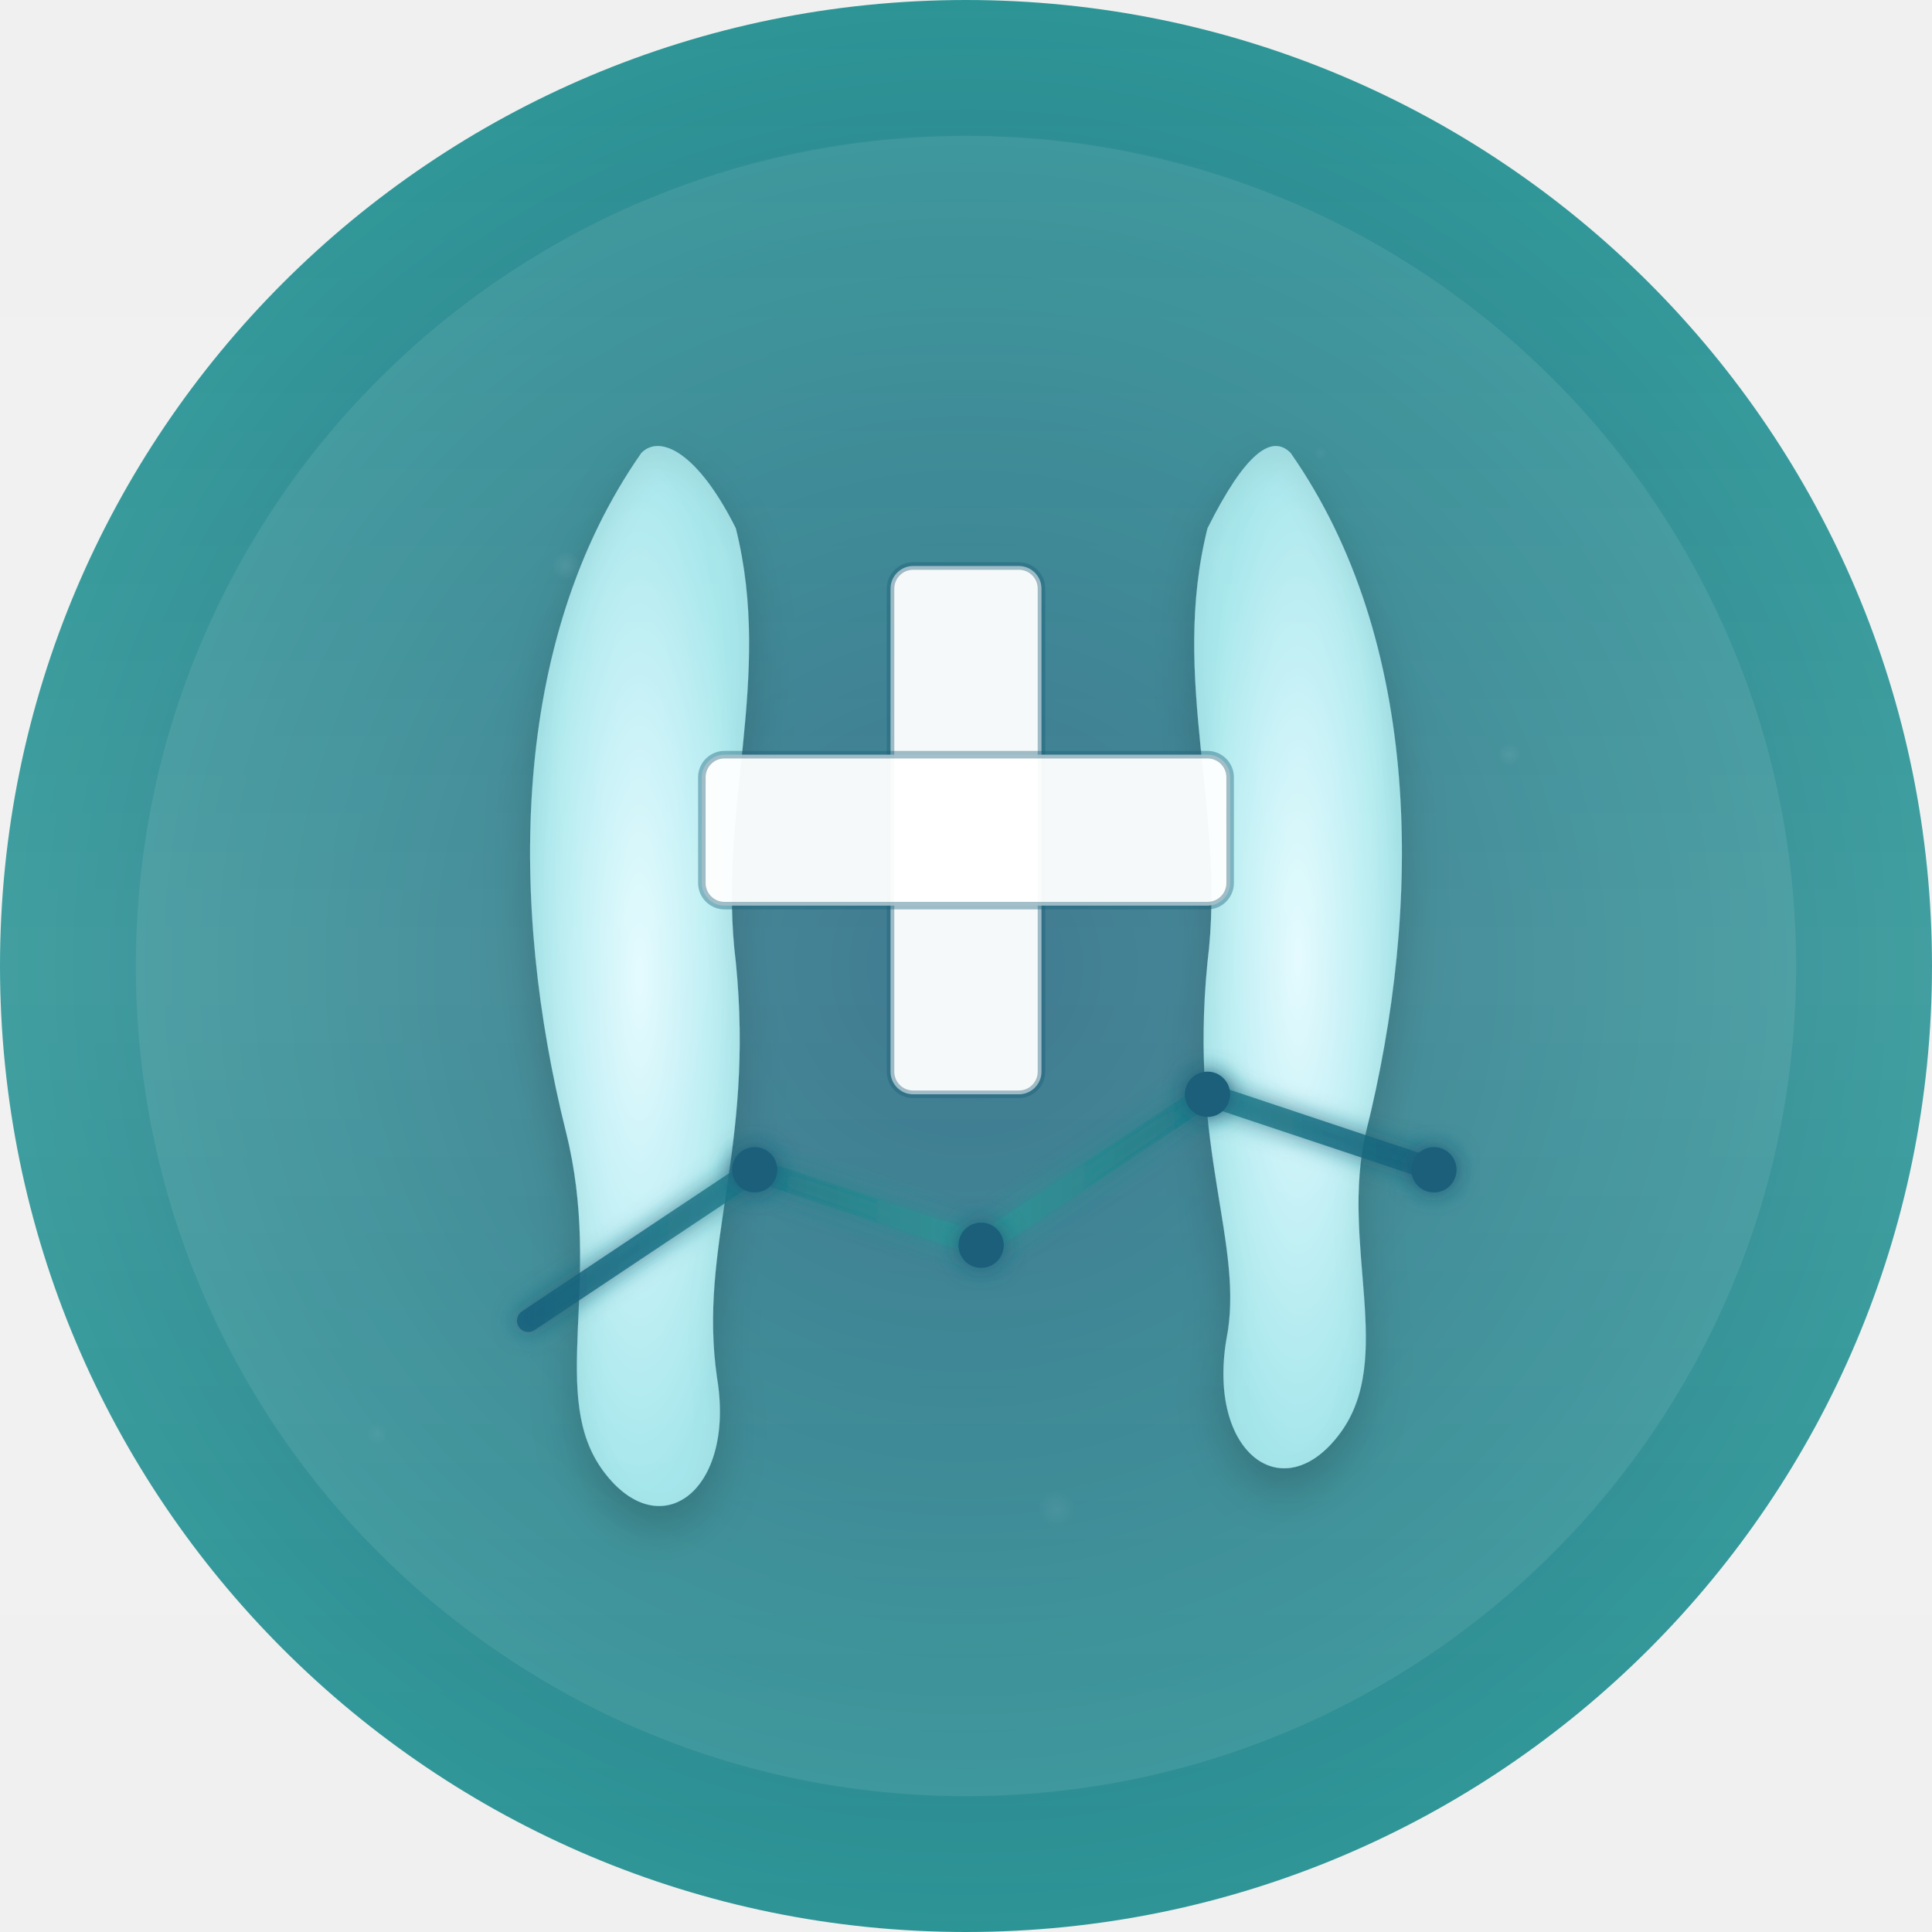
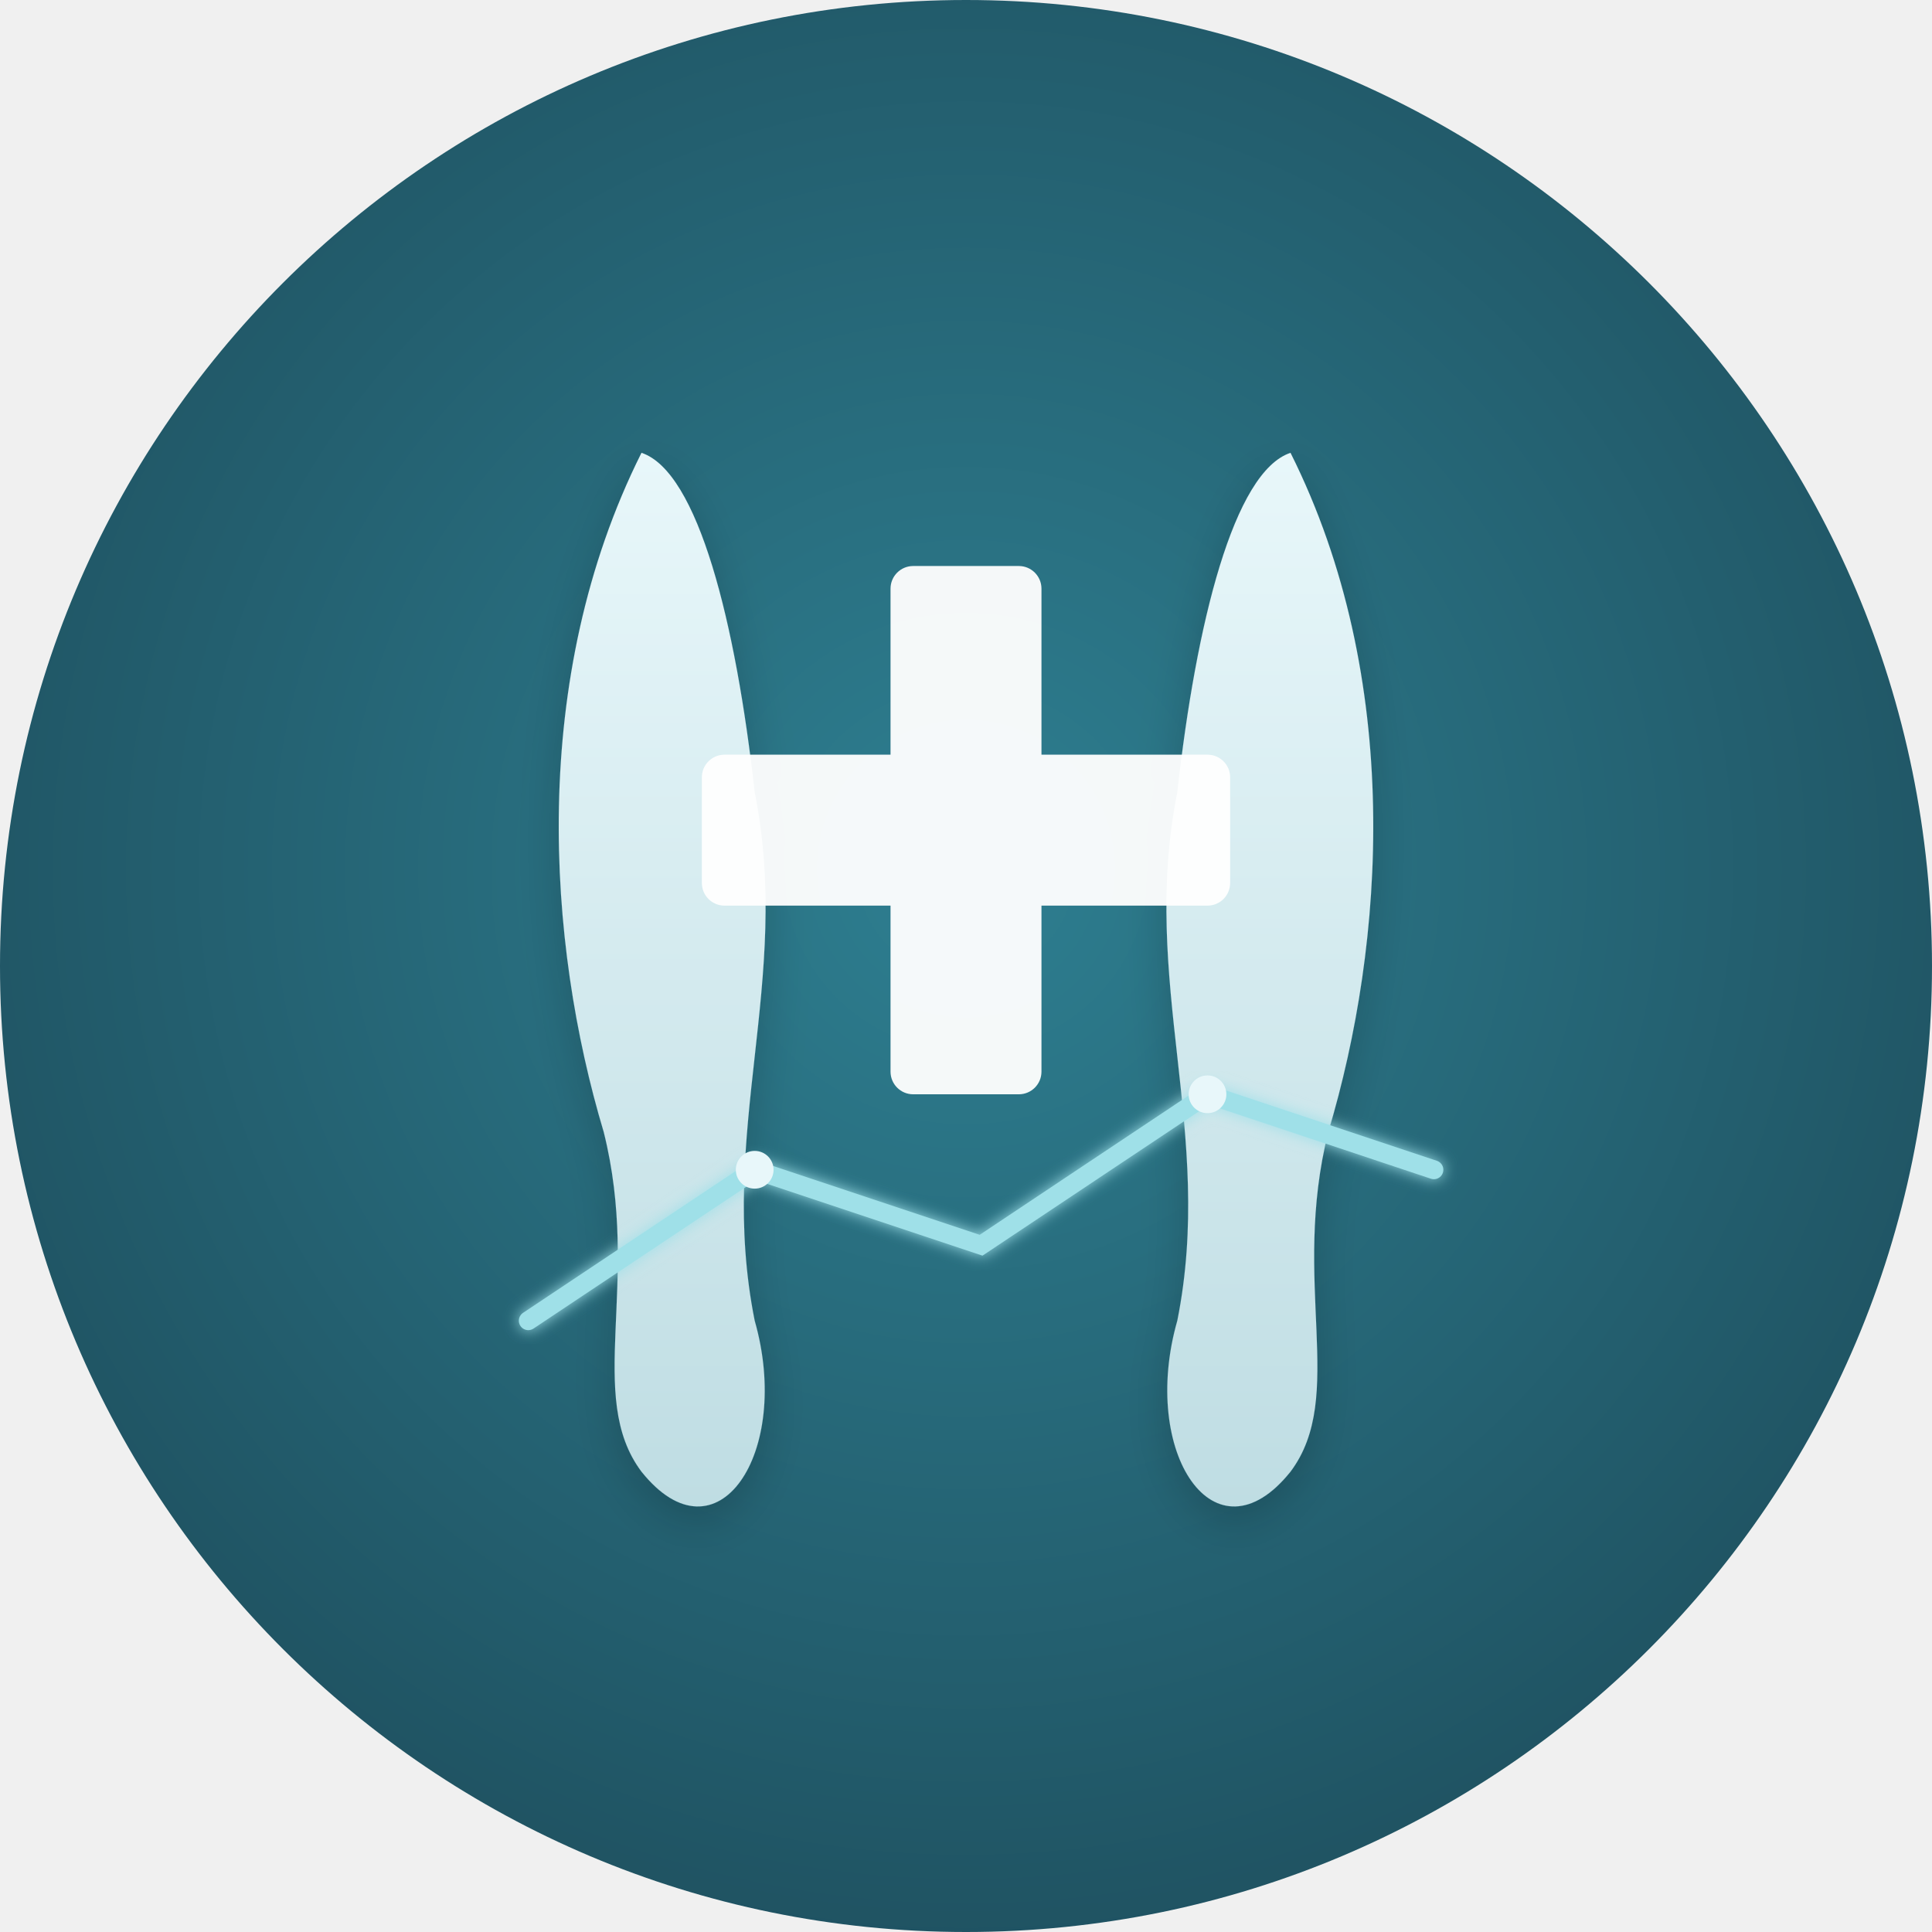
<svg xmlns="http://www.w3.org/2000/svg" viewBox="0 0 512 512">
  <defs>
-     <radialGradient id="bgGradient" cx="50%" cy="50%" r="50%">
-       <stop offset="0%" stop-color="#1A5F7A" />
-       <stop offset="100%" stop-color="#2D9596" />
+     <radialGradient id="bg" cx="50%" cy="45%" r="60%">
+       <stop offset="0%" stop-color="#2E7F91" />
+       <stop offset="100%" stop-color="#1E4F5E" />
    </radialGradient>
-     <radialGradient id="lungBaseEnhanced" cx="50%" cy="50%" r="50%">
-       <stop offset="0%" stop-color="#E0FAFF" />
-       <stop offset="50%" stop-color="#C0F0F5" />
-       <stop offset="100%" stop-color="#A0E5EA" />
-     </radialGradient>
-     <radialGradient id="lungHighlight" cx="50%" cy="30%" r="50%">
-       <stop offset="0%" stop-color="white" stop-opacity="0.15" />
-       <stop offset="100%" stop-color="white" stop-opacity="0" />
-     </radialGradient>
-     <linearGradient id="trendGradient" x1="0%" y1="0%" x2="100%" y2="0%">
-       <stop offset="0%" stop-color="#1A5F7A" />
-       <stop offset="50%" stop-color="#2D9596" />
-       <stop offset="100%" stop-color="#1A5F7A" />
+     <linearGradient id="lungFill" x1="0%" y1="0%" x2="0%" y2="100%">
+       <stop offset="0%" stop-color="#E8F7FA" />
+       <stop offset="100%" stop-color="#BFDDE3" />
    </linearGradient>
-     <filter id="softShadow" x="-20%" y="-20%" width="140%" height="140%">
-       <feDropShadow dx="0" dy="6" stdDeviation="6" flood-color="#000000" flood-opacity="0.2" />
+     <filter id="shadow">
+       <feDropShadow dx="0" dy="4" stdDeviation="6" flood-opacity="0.18" />
    </filter>
-     <filter id="glow" x="-50%" y="-50%" width="200%" height="200%">
-       <feGaussianBlur stdDeviation="3" result="blur" />
+     <filter id="softGlow">
+       <feGaussianBlur stdDeviation="2" result="blur" />
      <feMerge>
        <feMergeNode in="blur" />
        <feMergeNode in="SourceGraphic" />
      </feMerge>
    </filter>
-     <filter id="innerShadow" x="-50%" y="-50%" width="200%" height="200%">
-       <feOffset dx="0" dy="4" result="offset" />
-       <feGaussianBlur in="offset" stdDeviation="4" result="blur" />
-       <feComposite in="SourceGraphic" in2="blur" operator="out" result="inverse" />
-       <feFlood flood-color="black" flood-opacity="0.15" result="color" />
-       <feComposite in="color" in2="inverse" operator="in" result="shadow" />
-       <feComposite in="shadow" in2="SourceGraphic" operator="over" />
-     </filter>
-     <radialGradient id="particle" cx="50%" cy="50%" r="50%">
-       <stop offset="0%" stop-color="#FFFFFF" stop-opacity="0.8" />
-       <stop offset="100%" stop-color="#FFFFFF" stop-opacity="0" />
-     </radialGradient>
-     <linearGradient id="scanGradient" x1="0%" y1="0%" x2="0%" y2="100%">
-       <stop offset="0%" stop-color="white" stop-opacity="0" />
-       <stop offset="50%" stop-color="white" stop-opacity="0.1" />
-       <stop offset="100%" stop-color="white" stop-opacity="0" />
-     </linearGradient>
-     <path id="leftLungPath" d="M170 120              C135 170, 135 240, 150 300              C160 340, 145 370, 160 390              C175 410, 195 395, 190 365              C185 330, 200 305, 195 255              C190 215, 205 180, 195 140              C185 120, 175 115, 170 120 Z" />
-     <path id="rightLungPath" d="M342 120              C377 170, 377 240, 362 300              C355 330, 370 360, 355 380              C340 400, 320 385, 325 355              C330 330, 315 305, 320 255              C325 215, 310 180, 320 140              C330 120, 337 115, 342 120 Z" />
+     <path id="leftLung" d="M170 120       C140 180, 145 250, 160 300       C170 340, 155 370, 170 390       C190 415, 210 385, 200 350       C190 300, 210 260, 200 210       C195 165, 185 125, 170 120 Z" />
+     <path id="rightLung" d="M342 120       C372 180, 367 250, 352 300       C342 340, 357 370, 342 390       C322 415, 302 385, 312 350       C322 300, 302 260, 312 210       C317 165, 327 125, 342 120 Z" />
  </defs>
-   <circle cx="256" cy="256" r="256" fill="url(#bgGradient)" />
-   <g opacity="0.08">
-     <circle cx="256" cy="256" r="220" fill="white" />
-     <circle cx="256" cy="256" r="180" fill="none" stroke="white" stroke-opacity="0.1" stroke-width="2" />
+   <circle cx="256" cy="256" r="256" fill="url(#bg)" />
+   <g filter="url(#shadow)">
+     <use href="#leftLung" fill="url(#lungFill)" />
+     <use href="#rightLung" fill="url(#lungFill)" />
+     <animateTransform attributeName="transform" type="scale" values="1;1.02;1" dur="4s" repeatCount="indefinite" origin="256 256" />
  </g>
-   <g id="lungs" filter="url(#softShadow)">
-     <use href="#leftLungPath" fill="url(#lungBaseEnhanced)" filter="url(#innerShadow)" />
-     <use href="#leftLungPath" fill="url(#lungHighlight)" opacity="0.6" />
-     <use href="#rightLungPath" fill="url(#lungBaseEnhanced)" filter="url(#innerShadow)" />
-     <use href="#rightLungPath" fill="url(#lungHighlight)" opacity="0.6" />
-     <animateTransform attributeName="transform" type="scale" values="1 1;1.01 1.03;1 1" dur="3s" repeatCount="indefinite" additive="sum" origin="256 256" />
-     <animateTransform attributeName="transform" type="rotate" values="-1;1;-1" dur="3s" repeatCount="indefinite" additive="sum" origin="256 256" />
+   <g opacity="0.95">
+     <rect x="236" y="150" width="40" height="140" rx="6" fill="#FFFFFF" />
+     <rect x="186" y="200" width="140" height="40" rx="6" fill="#FFFFFF" />
  </g>
-   <rect x="0" y="0" width="512" height="512" fill="url(#scanGradient)">
-     <animate attributeName="y" from="-512" to="512" dur="4s" repeatCount="indefinite" />
-   </rect>
-   <rect x="236" y="150" width="40" height="140" rx="6" fill="white" fill-opacity="0.95" stroke="#1A5F7A" stroke-opacity="0.4" stroke-width="2" />
-   <rect x="186" y="200" width="140" height="40" rx="6" fill="white" fill-opacity="0.95" stroke="#1A5F7A" stroke-opacity="0.4" stroke-width="2" />
-   <path d="M140 350 L200 310 L260 330 L320 290 L380 310" fill="none" stroke="url(#trendGradient)" stroke-width="6" stroke-linecap="round" filter="url(#glow)" stroke-opacity="0.8" stroke-dasharray="400,400">
-     <animate attributeName="stroke-dashoffset" values="0;400;0" dur="4s" repeatCount="indefinite" />
+   <path d="M140 350 L200 310 L260 330 L320 290 L380 310" fill="none" stroke="#9FE0E8" stroke-width="5" stroke-linecap="round" filter="url(#softGlow)">
+     <animate attributeName="stroke-dasharray" values="0,400;400,0" dur="5s" repeatCount="indefinite" />
  </path>
-   <g id="pulses">
-     <circle cx="200" cy="310" r="6" fill="#1A5F7A" filter="url(#glow)">
-       <animate attributeName="r" values="6;12;6" dur="1.8s" repeatCount="indefinite" />
-       <animate attributeName="opacity" values="1;0.5;1" dur="1.8s" repeatCount="indefinite" />
+   <g fill="#E8F7FA">
+     <circle cx="200" cy="310" r="5">
+       <animate attributeName="opacity" values="1;0.6;1" dur="3s" repeatCount="indefinite" />
    </circle>
-     <circle cx="260" cy="330" r="6" fill="#1A5F7A" filter="url(#glow)">
-       <animate attributeName="r" values="6;12;6" dur="2s" repeatCount="indefinite" />
-       <animate attributeName="opacity" values="1;0.5;1" dur="2s" repeatCount="indefinite" />
-     </circle>
-     <circle cx="320" cy="290" r="6" fill="#1A5F7A" filter="url(#glow)">
-       <animate attributeName="r" values="6;12;6" dur="2.2s" repeatCount="indefinite" />
-       <animate attributeName="opacity" values="1;0.5;1" dur="2.2s" repeatCount="indefinite" />
-     </circle>
-     <circle cx="380" cy="310" r="6" fill="#1A5F7A" filter="url(#glow)">
-       <animate attributeName="r" values="6;12;6" dur="2.4s" repeatCount="indefinite" />
-       <animate attributeName="opacity" values="1;0.5;1" dur="2.4s" repeatCount="indefinite" />
-     </circle>
-   </g>
-   <g id="particles">
-     <circle cx="150" cy="150" r="4" fill="url(#particle)" opacity="0.1">
-       <animateTransform attributeName="transform" type="translate" values="0 0;5 5;0 0" dur="8s" repeatCount="indefinite" />
-     </circle>
-     <circle cx="400" cy="200" r="3" fill="url(#particle)" opacity="0.08">
-       <animateTransform attributeName="transform" type="translate" values="0 0;-5 5;0 0" dur="10s" repeatCount="indefinite" />
-     </circle>
-     <circle cx="280" cy="400" r="5" fill="url(#particle)" opacity="0.07">
-       <animateTransform attributeName="transform" type="translate" values="0 0;5 -5;0 0" dur="12s" repeatCount="indefinite" />
-     </circle>
-     <circle cx="350" cy="120" r="2" fill="url(#particle)" opacity="0.05">
-       <animateTransform attributeName="transform" type="translate" values="0 0;-3 4;0 0" dur="9s" repeatCount="indefinite" />
-     </circle>
-     <circle cx="100" cy="380" r="3" fill="url(#particle)" opacity="0.06">
-       <animateTransform attributeName="transform" type="translate" values="0 0;4 -3;0 0" dur="11s" repeatCount="indefinite" />
+     <circle cx="320" cy="290" r="5">
+       <animate attributeName="opacity" values="1;0.6;1" dur="3.5s" repeatCount="indefinite" />
    </circle>
  </g>
</svg>
